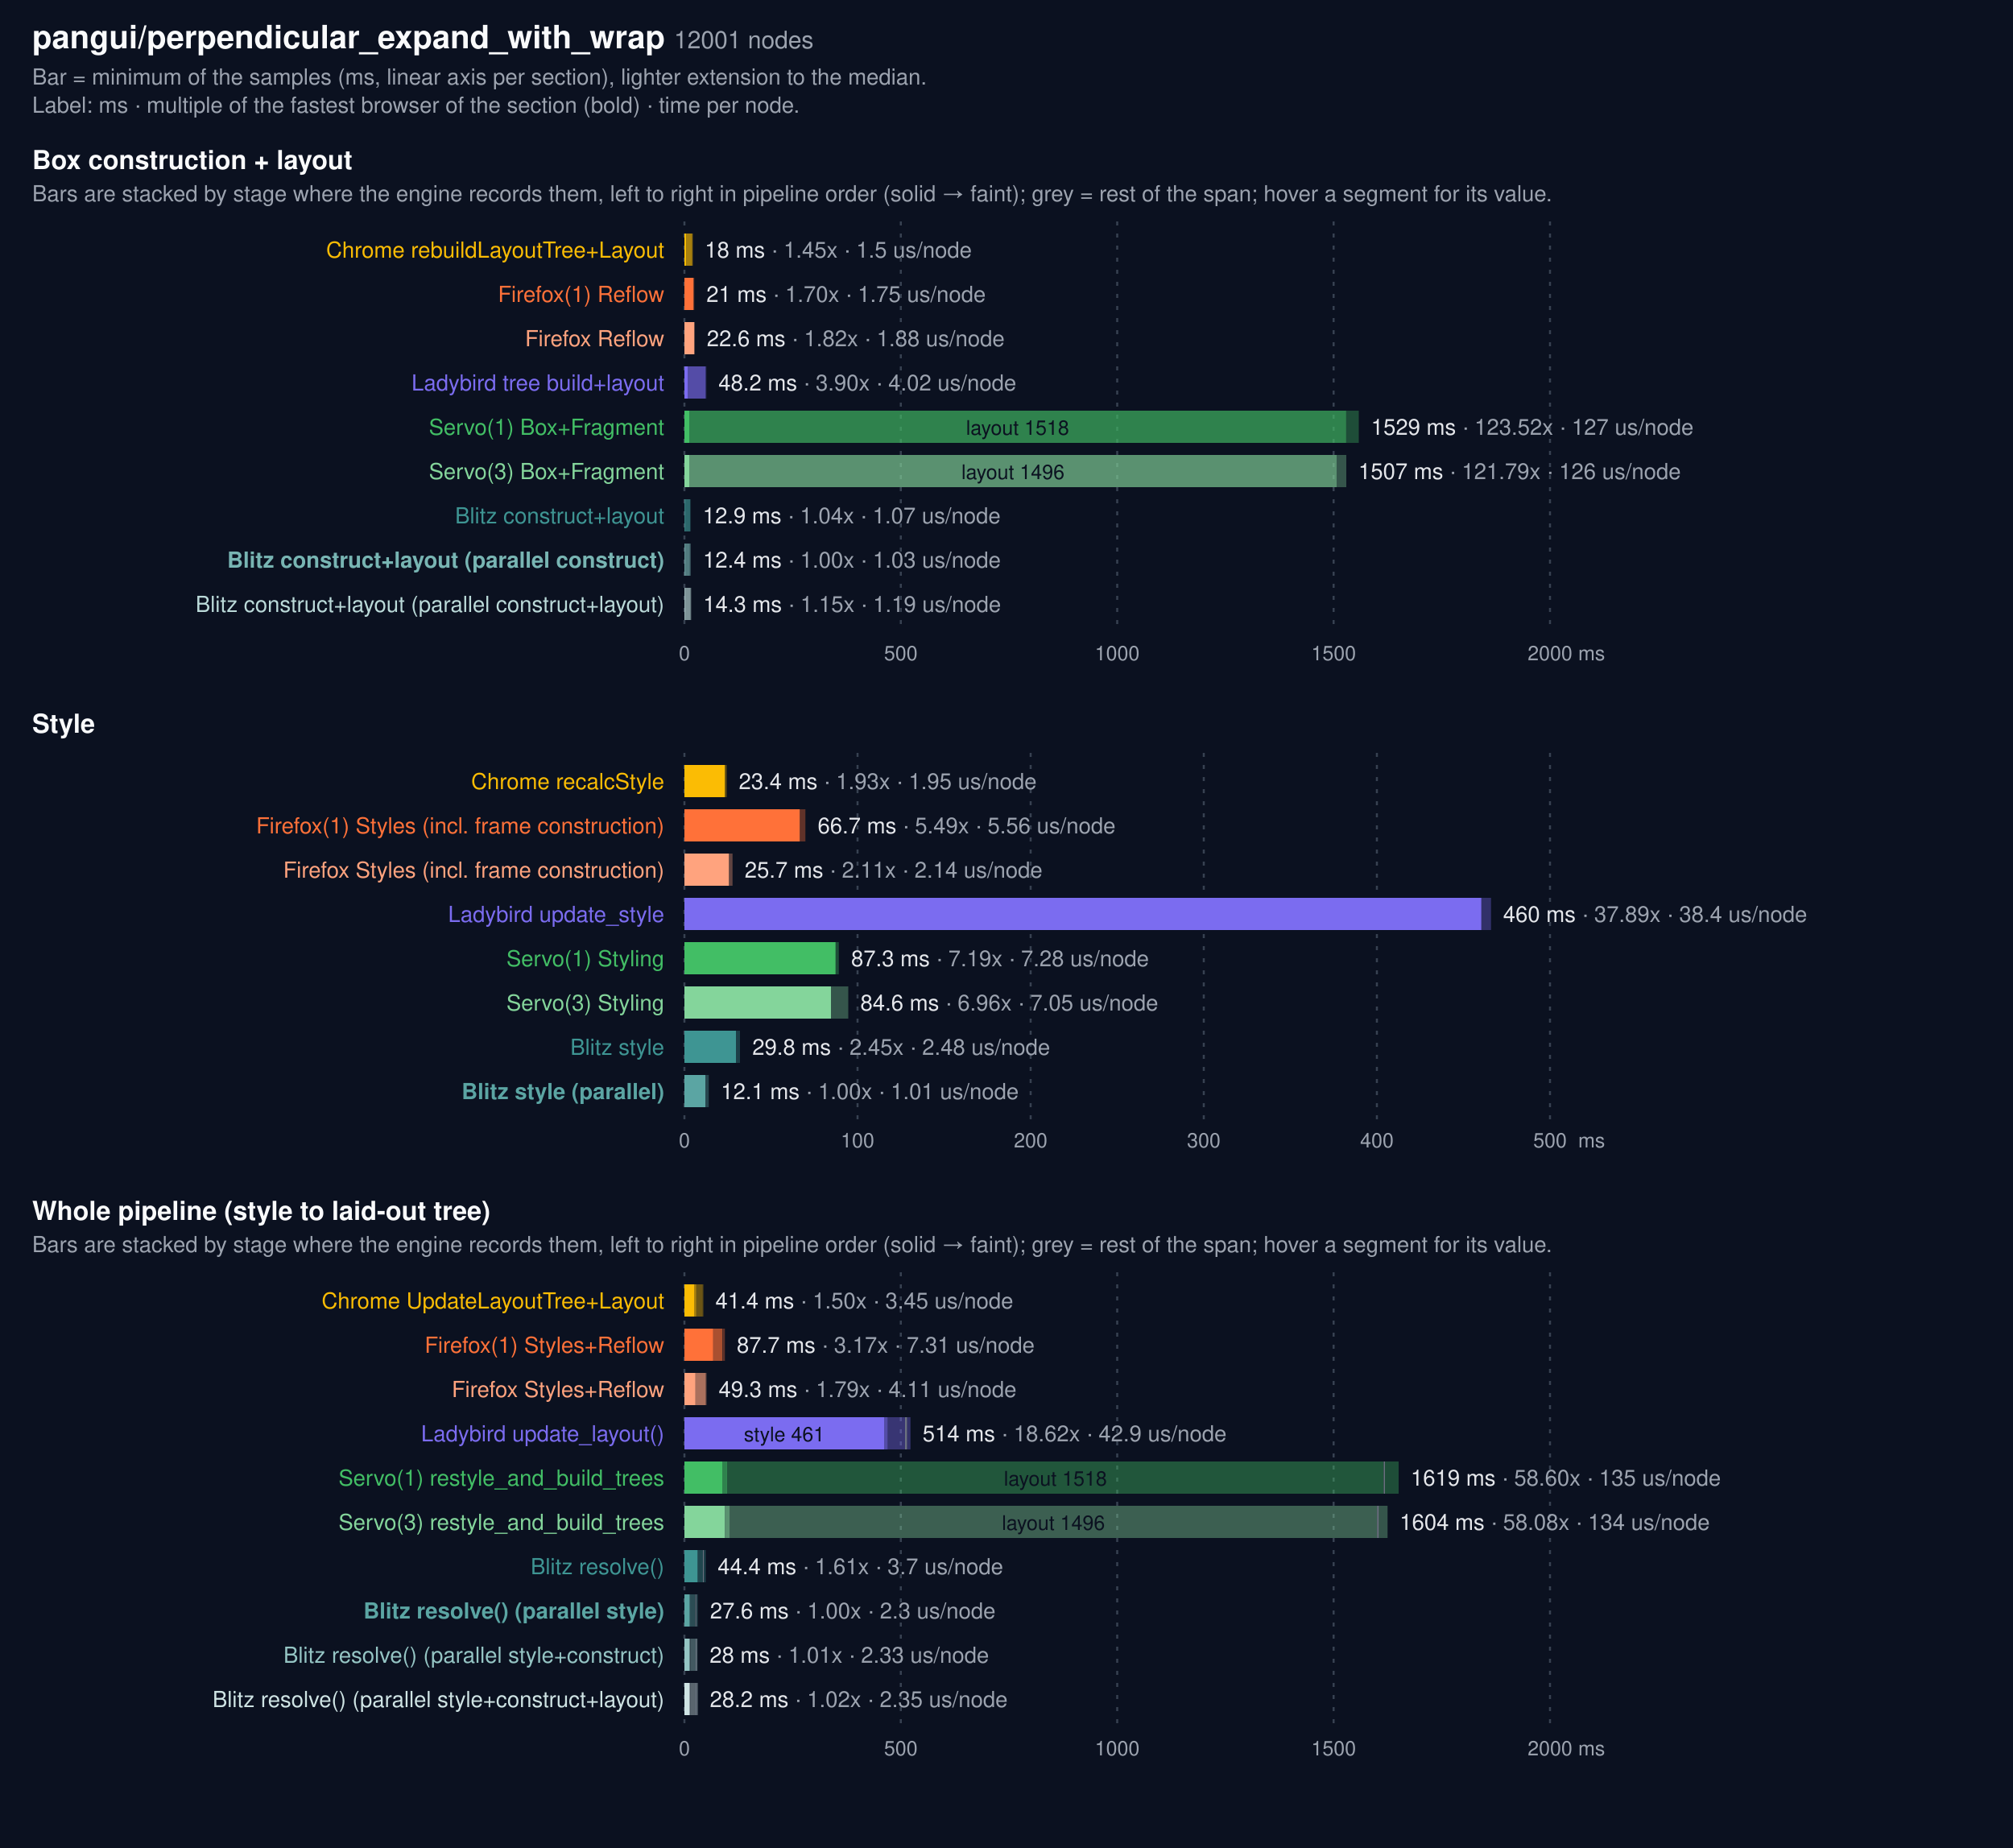
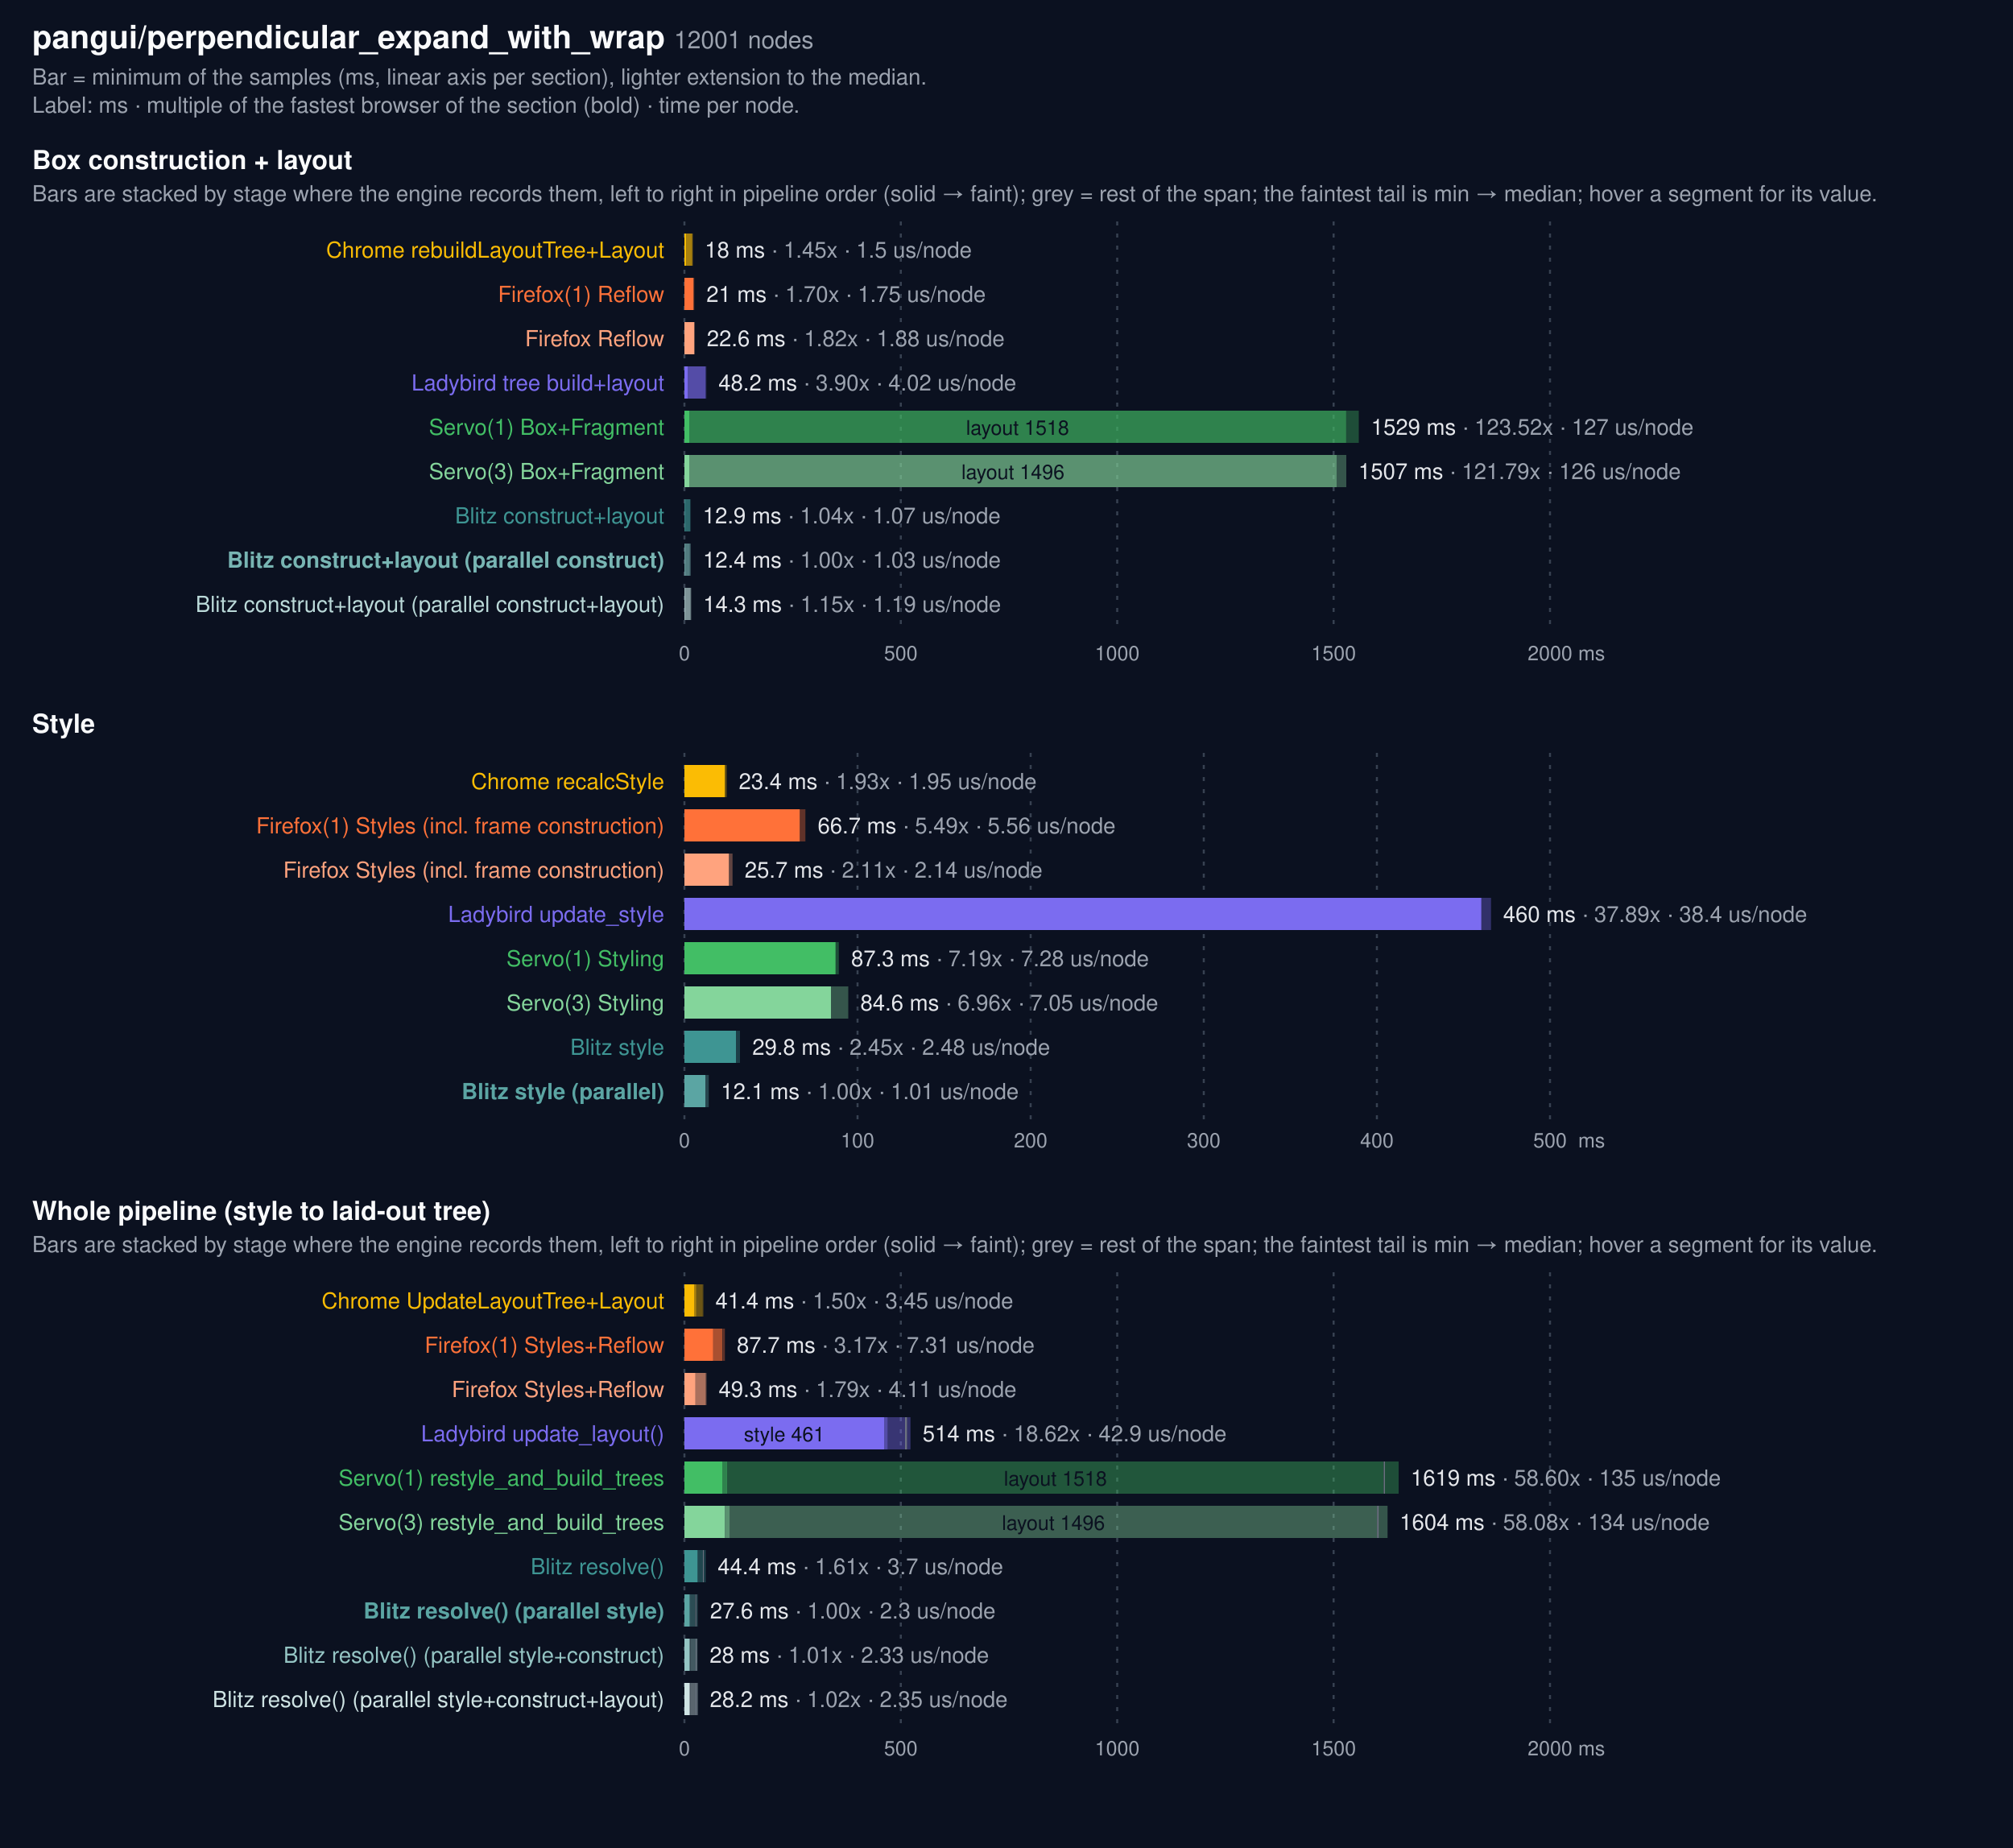
<svg xmlns="http://www.w3.org/2000/svg" width="1000" height="918" viewBox="0 0 1000 918" font-family="system-ui, -apple-system, Segoe UI, Helvetica, Arial, sans-serif">
  <rect width="1000" height="918" fill="#0b1120" />
  <text x="16" y="24" fill="#f9fafb" font-size="16" font-weight="600">pangui/perpendicular_expand_with_wrap <tspan fill="#9ca3af" font-size="12" font-weight="400">12001 nodes</tspan>
  </text>
  <text x="16" y="42" fill="#9ca3af" font-size="11">Bar = minimum of the samples (ms, linear axis per section), lighter extension to the median.</text>
  <text x="16" y="56" fill="#9ca3af" font-size="11">Label: ms · multiple of the fastest browser of the section (bold) · time per node.</text>
  <text x="16" y="84" fill="#f9fafb" font-size="13" font-weight="600">Box construction + layout</text>
-   <text x="16" y="100" fill="#9ca3af" font-size="11">Bars are stacked by stage where the engine records them, left to right in pipeline order (solid → faint); grey = rest of the span; hover a segment for its value.</text>
+   <text x="16" y="100" fill="#9ca3af" font-size="11">Bars are stacked by stage where the engine records them, left to right in pipeline order (solid → faint); grey = rest of the span; the faintest tail is min → median; hover a segment for its value.</text>
  <line x1="340.0" x2="340.0" y1="110" y2="314" stroke="#374151" stroke-dasharray="2 4" />
  <text x="340.0" y="328" fill="#9ca3af" font-size="10" text-anchor="middle">0</text>
  <line x1="447.5" x2="447.5" y1="110" y2="314" stroke="#374151" stroke-dasharray="2 4" />
  <text x="447.5" y="328" fill="#9ca3af" font-size="10" text-anchor="middle">500</text>
  <line x1="555.0" x2="555.0" y1="110" y2="314" stroke="#374151" stroke-dasharray="2 4" />
  <text x="555.0" y="328" fill="#9ca3af" font-size="10" text-anchor="middle">1000</text>
  <line x1="662.5" x2="662.5" y1="110" y2="314" stroke="#374151" stroke-dasharray="2 4" />
  <text x="662.5" y="328" fill="#9ca3af" font-size="10" text-anchor="middle">1500</text>
  <line x1="770.0" x2="770.0" y1="110" y2="314" stroke="#374151" stroke-dasharray="2 4" />
  <text x="770.0" y="328" fill="#9ca3af" font-size="10" text-anchor="middle">2000</text>
  <text x="784" y="328" fill="#9ca3af" font-size="10">ms</text>
  <text x="330" y="128" fill="#FBBC04" font-size="11" text-anchor="end">Chrome rebuildLayoutTree+Layout</text>
  <rect x="340.0" y="116" width="0.9" height="16" fill="#FBBC04" opacity="1.0" />
  <rect x="340.9" y="116" width="3.0" height="16" fill="#FBBC04" opacity="0.65" />
  <rect x="343.9" y="116" width="0.3" height="16" fill="#FBBC04" opacity="0.35" />
  <text x="350.1" y="128" fill="#e5e7eb" font-size="11">18 ms <tspan fill="#9ca3af">· 1.45x · 1.5 us/node</tspan>
  </text>
  <text x="330" y="150" fill="#FF7139" font-size="11" text-anchor="end">Firefox(1) Reflow</text>
  <rect x="340" y="138" width="4.5" height="16" fill="#FF7139" />
  <rect x="344.5" y="138" width="0.4" height="16" fill="#FF7139" opacity="0.35" />
  <text x="350.9" y="150" fill="#e5e7eb" font-size="11">21 ms <tspan fill="#9ca3af">· 1.70x · 1.75 us/node</tspan>
  </text>
  <text x="330" y="172" fill="#ffa37e" font-size="11" text-anchor="end">Firefox Reflow</text>
  <rect x="340" y="160" width="4.9" height="16" fill="#ffa37e" />
  <rect x="344.9" y="160" width="0.2" height="16" fill="#ffa37e" opacity="0.35" />
  <text x="351.1" y="172" fill="#e5e7eb" font-size="11">22.6 ms <tspan fill="#9ca3af">· 1.82x · 1.88 us/node</tspan>
  </text>
  <text x="330" y="194" fill="#7B6CF0" font-size="11" text-anchor="end">Ladybird tree build+layout</text>
  <rect x="340.0" y="182" width="1.8" height="16" fill="#7B6CF0" opacity="1.0" />
  <rect x="341.8" y="182" width="8.6" height="16" fill="#7B6CF0" opacity="0.65" />
  <rect x="350.4" y="182" width="0.5" height="16" fill="#7B6CF0" opacity="0.35" />
  <text x="356.9" y="194" fill="#e5e7eb" font-size="11">48.2 ms <tspan fill="#9ca3af">· 3.90x · 4.02 us/node</tspan>
  </text>
  <text x="330" y="216" fill="#42BE65" font-size="11" text-anchor="end">Servo(1) Box+Fragment</text>
  <rect x="340.0" y="204" width="2.4" height="16" fill="#42BE65" opacity="1.0" />
  <rect x="342.4" y="204" width="326.3" height="16" fill="#42BE65" opacity="0.65" />
  <text x="505.5" y="216" fill="#0b1120" font-size="10" text-anchor="middle">layout 1518</text>
  <rect x="668.6" y="204" width="6.4" height="16" fill="#42BE65" opacity="0.35" />
  <text x="681.1" y="216" fill="#e5e7eb" font-size="11">1529 ms <tspan fill="#9ca3af">· 123.52x · 127 us/node</tspan>
  </text>
  <text x="330" y="238" fill="#84d59b" font-size="11" text-anchor="end">Servo(3) Box+Fragment</text>
  <rect x="340.0" y="226" width="2.4" height="16" fill="#84d59b" opacity="1.0" />
  <rect x="342.4" y="226" width="321.6" height="16" fill="#84d59b" opacity="0.65" />
  <text x="503.2" y="238" fill="#0b1120" font-size="10" text-anchor="middle">layout 1496</text>
  <rect x="664.0" y="226" width="4.8" height="16" fill="#84d59b" opacity="0.35" />
  <text x="674.8" y="238" fill="#e5e7eb" font-size="11">1507 ms <tspan fill="#9ca3af">· 121.79x · 126 us/node</tspan>
  </text>
  <text x="330" y="260" fill="#3E9593" font-size="11" text-anchor="end">Blitz construct+layout</text>
  <rect x="340.0" y="248" width="0.3" height="16" fill="#3E9593" opacity="1.0" />
  <rect x="340.3" y="248" width="2.5" height="16" fill="#3E9593" opacity="0.65" />
  <rect x="342.8" y="248" width="0.3" height="16" fill="#3E9593" opacity="0.35" />
  <text x="349.1" y="260" fill="#e5e7eb" font-size="11">12.9 ms <tspan fill="#9ca3af">· 1.04x · 1.07 us/node</tspan>
  </text>
  <text x="330" y="282" fill="#78b5b3" font-size="11" text-anchor="end" font-weight="700">Blitz construct+layout (parallel construct)</text>
  <rect x="340.0" y="270" width="0.3" height="16" fill="#78b5b3" opacity="1.0" />
  <rect x="340.3" y="270" width="2.4" height="16" fill="#78b5b3" opacity="0.65" />
  <rect x="342.7" y="270" width="0.5" height="16" fill="#78b5b3" opacity="0.35" />
  <text x="349.2" y="282" fill="#e5e7eb" font-size="11">12.4 ms <tspan fill="#9ca3af">· 1.00x · 1.03 us/node</tspan>
  </text>
  <text x="330" y="304" fill="#bbdad9" font-size="11" text-anchor="end">Blitz construct+layout (parallel construct+layout)</text>
  <rect x="340.0" y="292" width="0.3" height="16" fill="#bbdad9" opacity="1.0" />
  <rect x="340.3" y="292" width="2.8" height="16" fill="#bbdad9" opacity="0.65" />
  <rect x="343.1" y="292" width="0.3" height="16" fill="#bbdad9" opacity="0.35" />
  <text x="349.3" y="304" fill="#e5e7eb" font-size="11">14.3 ms <tspan fill="#9ca3af">· 1.15x · 1.19 us/node</tspan>
  </text>
  <text x="16" y="364" fill="#f9fafb" font-size="13" font-weight="600">Style</text>
  <line x1="340.0" x2="340.0" y1="374" y2="556" stroke="#374151" stroke-dasharray="2 4" />
  <text x="340.0" y="570" fill="#9ca3af" font-size="10" text-anchor="middle">0</text>
  <line x1="426.0" x2="426.0" y1="374" y2="556" stroke="#374151" stroke-dasharray="2 4" />
  <text x="426.0" y="570" fill="#9ca3af" font-size="10" text-anchor="middle">100</text>
  <line x1="512.0" x2="512.0" y1="374" y2="556" stroke="#374151" stroke-dasharray="2 4" />
  <text x="512.0" y="570" fill="#9ca3af" font-size="10" text-anchor="middle">200</text>
  <line x1="598.0" x2="598.0" y1="374" y2="556" stroke="#374151" stroke-dasharray="2 4" />
  <text x="598.0" y="570" fill="#9ca3af" font-size="10" text-anchor="middle">300</text>
  <line x1="684.0" x2="684.0" y1="374" y2="556" stroke="#374151" stroke-dasharray="2 4" />
  <text x="684.0" y="570" fill="#9ca3af" font-size="10" text-anchor="middle">400</text>
  <line x1="770.0" x2="770.0" y1="374" y2="556" stroke="#374151" stroke-dasharray="2 4" />
  <text x="770.0" y="570" fill="#9ca3af" font-size="10" text-anchor="middle">500</text>
  <text x="784" y="570" fill="#9ca3af" font-size="10">ms</text>
  <text x="330" y="392" fill="#FBBC04" font-size="11" text-anchor="end">Chrome recalcStyle</text>
  <rect x="340" y="380" width="20.1" height="16" fill="#FBBC04" />
  <rect x="360.1" y="380" width="0.9" height="16" fill="#FBBC04" opacity="0.35" />
  <text x="367.0" y="392" fill="#e5e7eb" font-size="11">23.4 ms <tspan fill="#9ca3af">· 1.93x · 1.95 us/node</tspan>
  </text>
  <text x="330" y="414" fill="#FF7139" font-size="11" text-anchor="end">Firefox(1) Styles (incl. frame construction)</text>
  <rect x="340" y="402" width="57.3" height="16" fill="#FF7139" />
  <rect x="397.3" y="402" width="2.8" height="16" fill="#FF7139" opacity="0.35" />
  <text x="406.2" y="414" fill="#e5e7eb" font-size="11">66.7 ms <tspan fill="#9ca3af">· 5.49x · 5.56 us/node</tspan>
  </text>
  <text x="330" y="436" fill="#ffa37e" font-size="11" text-anchor="end">Firefox Styles (incl. frame construction)</text>
  <rect x="340" y="424" width="22.1" height="16" fill="#ffa37e" />
  <rect x="362.1" y="424" width="1.8" height="16" fill="#ffa37e" opacity="0.35" />
  <text x="369.9" y="436" fill="#e5e7eb" font-size="11">25.7 ms <tspan fill="#9ca3af">· 2.11x · 2.14 us/node</tspan>
  </text>
  <text x="330" y="458" fill="#7B6CF0" font-size="11" text-anchor="end">Ladybird update_style</text>
  <rect x="340" y="446" width="395.9" height="16" fill="#7B6CF0" />
  <rect x="735.9" y="446" width="4.8" height="16" fill="#7B6CF0" opacity="0.35" />
  <text x="746.7" y="458" fill="#e5e7eb" font-size="11">460 ms <tspan fill="#9ca3af">· 37.89x · 38.4 us/node</tspan>
  </text>
  <text x="330" y="480" fill="#42BE65" font-size="11" text-anchor="end">Servo(1) Styling</text>
  <rect x="340" y="468" width="75.1" height="16" fill="#42BE65" />
  <rect x="415.1" y="468" width="1.6" height="16" fill="#42BE65" opacity="0.35" />
  <text x="422.8" y="480" fill="#e5e7eb" font-size="11">87.3 ms <tspan fill="#9ca3af">· 7.19x · 7.28 us/node</tspan>
  </text>
  <text x="330" y="502" fill="#84d59b" font-size="11" text-anchor="end">Servo(3) Styling</text>
  <rect x="340" y="490" width="72.8" height="16" fill="#84d59b" />
  <rect x="412.8" y="490" width="8.6" height="16" fill="#84d59b" opacity="0.35" />
  <text x="427.4" y="502" fill="#e5e7eb" font-size="11">84.6 ms <tspan fill="#9ca3af">· 6.96x · 7.05 us/node</tspan>
  </text>
  <text x="330" y="524" fill="#3E9593" font-size="11" text-anchor="end">Blitz style</text>
  <rect x="340" y="512" width="25.6" height="16" fill="#3E9593" />
  <rect x="365.6" y="512" width="2.0" height="16" fill="#3E9593" opacity="0.35" />
  <text x="373.7" y="524" fill="#e5e7eb" font-size="11">29.8 ms <tspan fill="#9ca3af">· 2.45x · 2.48 us/node</tspan>
  </text>
  <text x="330" y="546" fill="#5ba5a3" font-size="11" text-anchor="end" font-weight="700">Blitz style (parallel)</text>
  <rect x="340" y="534" width="10.4" height="16" fill="#5ba5a3" />
  <rect x="350.4" y="534" width="1.7" height="16" fill="#5ba5a3" opacity="0.35" />
  <text x="358.1" y="546" fill="#e5e7eb" font-size="11">12.1 ms <tspan fill="#9ca3af">· 1.00x · 1.01 us/node</tspan>
  </text>
  <text x="16" y="606" fill="#f9fafb" font-size="13" font-weight="600">Whole pipeline (style to laid-out tree)</text>
-   <text x="16" y="622" fill="#9ca3af" font-size="11">Bars are stacked by stage where the engine records them, left to right in pipeline order (solid → faint); grey = rest of the span; hover a segment for its value.</text>
+   <text x="16" y="622" fill="#9ca3af" font-size="11">Bars are stacked by stage where the engine records them, left to right in pipeline order (solid → faint); grey = rest of the span; the faintest tail is min → median; hover a segment for its value.</text>
  <line x1="340.0" x2="340.0" y1="632" y2="858" stroke="#374151" stroke-dasharray="2 4" />
  <text x="340.0" y="872" fill="#9ca3af" font-size="10" text-anchor="middle">0</text>
  <line x1="447.5" x2="447.5" y1="632" y2="858" stroke="#374151" stroke-dasharray="2 4" />
  <text x="447.5" y="872" fill="#9ca3af" font-size="10" text-anchor="middle">500</text>
  <line x1="555.0" x2="555.0" y1="632" y2="858" stroke="#374151" stroke-dasharray="2 4" />
  <text x="555.0" y="872" fill="#9ca3af" font-size="10" text-anchor="middle">1000</text>
  <line x1="662.5" x2="662.5" y1="632" y2="858" stroke="#374151" stroke-dasharray="2 4" />
  <text x="662.5" y="872" fill="#9ca3af" font-size="10" text-anchor="middle">1500</text>
  <line x1="770.0" x2="770.0" y1="632" y2="858" stroke="#374151" stroke-dasharray="2 4" />
  <text x="770.0" y="872" fill="#9ca3af" font-size="10" text-anchor="middle">2000</text>
  <text x="784" y="872" fill="#9ca3af" font-size="10">ms</text>
  <text x="330" y="650" fill="#FBBC04" font-size="11" text-anchor="end">Chrome UpdateLayoutTree+Layout</text>
  <rect x="340.0" y="638" width="5.0" height="16" fill="#FBBC04" opacity="1.0" />
  <rect x="345.0" y="638" width="0.9" height="16" fill="#FBBC04" opacity="0.65" />
  <rect x="345.9" y="638" width="3.0" height="16" fill="#FBBC04" opacity="0.4" />
  <rect x="348.9" y="638" width="0.0" height="16" fill="#6b7280" opacity="1.0" />
  <rect x="348.9" y="638" width="0.5" height="16" fill="#FBBC04" opacity="0.35" />
  <text x="355.4" y="650" fill="#e5e7eb" font-size="11">41.4 ms <tspan fill="#9ca3af">· 1.50x · 3.45 us/node</tspan>
  </text>
  <text x="330" y="672" fill="#FF7139" font-size="11" text-anchor="end">Firefox(1) Styles+Reflow</text>
  <rect x="340.0" y="660" width="14.3" height="16" fill="#FF7139" opacity="1.0" />
  <rect x="354.3" y="660" width="4.5" height="16" fill="#FF7139" opacity="0.65" />
  <rect x="358.9" y="660" width="1.2" height="16" fill="#FF7139" opacity="0.35" />
  <text x="366.0" y="672" fill="#e5e7eb" font-size="11">87.7 ms <tspan fill="#9ca3af">· 3.17x · 7.31 us/node</tspan>
  </text>
  <text x="330" y="694" fill="#ffa37e" font-size="11" text-anchor="end">Firefox Styles+Reflow</text>
  <rect x="340.0" y="682" width="5.5" height="16" fill="#ffa37e" opacity="1.0" />
  <rect x="345.5" y="682" width="5.1" height="16" fill="#ffa37e" opacity="0.65" />
  <rect x="350.6" y="682" width="0.4" height="16" fill="#ffa37e" opacity="0.35" />
  <text x="357.0" y="694" fill="#e5e7eb" font-size="11">49.3 ms <tspan fill="#9ca3af">· 1.79x · 4.11 us/node</tspan>
  </text>
  <text x="330" y="716" fill="#7B6CF0" font-size="11" text-anchor="end">Ladybird update_layout()</text>
  <rect x="340.0" y="704" width="99.2" height="16" fill="#7B6CF0" opacity="1.0" />
  <text x="389.6" y="716" fill="#0b1120" font-size="10" text-anchor="middle">style 461</text>
  <rect x="439.2" y="704" width="1.8" height="16" fill="#7B6CF0" opacity="0.65" />
  <rect x="441.0" y="704" width="8.6" height="16" fill="#7B6CF0" opacity="0.4" />
  <rect x="449.6" y="704" width="1.0" height="16" fill="#6b7280" opacity="1.0" />
  <rect x="450.6" y="704" width="1.7" height="16" fill="#7B6CF0" opacity="0.35" />
  <text x="458.3" y="716" fill="#e5e7eb" font-size="11">514 ms <tspan fill="#9ca3af">· 18.62x · 42.9 us/node</tspan>
  </text>
  <text x="330" y="738" fill="#42BE65" font-size="11" text-anchor="end">Servo(1) restyle_and_build_trees</text>
  <rect x="340.0" y="726" width="18.8" height="16" fill="#42BE65" opacity="1.0" />
  <rect x="358.8" y="726" width="2.4" height="16" fill="#42BE65" opacity="0.65" />
  <rect x="361.1" y="726" width="326.3" height="16" fill="#42BE65" opacity="0.4" />
  <text x="524.3" y="738" fill="#0b1120" font-size="10" text-anchor="middle">layout 1518</text>
  <rect x="687.4" y="726" width="0.6" height="16" fill="#6b7280" opacity="1.0" />
  <rect x="688.0" y="726" width="6.8" height="16" fill="#42BE65" opacity="0.35" />
  <text x="700.8" y="738" fill="#e5e7eb" font-size="11">1619 ms <tspan fill="#9ca3af">· 58.60x · 135 us/node</tspan>
  </text>
  <text x="330" y="760" fill="#84d59b" font-size="11" text-anchor="end">Servo(3) restyle_and_build_trees</text>
  <rect x="340.0" y="748" width="20.1" height="16" fill="#84d59b" opacity="1.0" />
  <rect x="360.1" y="748" width="2.4" height="16" fill="#84d59b" opacity="0.65" />
  <rect x="362.5" y="748" width="321.6" height="16" fill="#84d59b" opacity="0.4" />
  <text x="523.3" y="760" fill="#0b1120" font-size="10" text-anchor="middle">layout 1496</text>
  <rect x="684.1" y="748" width="0.8" height="16" fill="#6b7280" opacity="1.0" />
  <rect x="684.9" y="748" width="4.4" height="16" fill="#84d59b" opacity="0.35" />
  <text x="695.3" y="760" fill="#e5e7eb" font-size="11">1604 ms <tspan fill="#9ca3af">· 58.08x · 134 us/node</tspan>
  </text>
  <text x="330" y="782" fill="#3E9593" font-size="11" text-anchor="end">Blitz resolve()</text>
  <rect x="340.0" y="770" width="6.4" height="16" fill="#3E9593" opacity="1.0" />
  <rect x="346.4" y="770" width="0.3" height="16" fill="#3E9593" opacity="0.65" />
  <rect x="346.7" y="770" width="2.5" height="16" fill="#3E9593" opacity="0.4" />
  <rect x="349.2" y="770" width="0.4" height="16" fill="#6b7280" opacity="1.0" />
  <rect x="349.6" y="770" width="1.0" height="16" fill="#3E9593" opacity="0.35" />
  <text x="356.5" y="782" fill="#e5e7eb" font-size="11">44.4 ms <tspan fill="#9ca3af">· 1.61x · 3.7 us/node</tspan>
  </text>
  <text x="330" y="804" fill="#5ba5a3" font-size="11" text-anchor="end" font-weight="700">Blitz resolve() (parallel style)</text>
  <rect x="340.0" y="792" width="2.6" height="16" fill="#5ba5a3" opacity="1.0" />
  <rect x="342.6" y="792" width="0.3" height="16" fill="#5ba5a3" opacity="0.65" />
  <rect x="342.9" y="792" width="2.6" height="16" fill="#5ba5a3" opacity="0.4" />
  <rect x="345.5" y="792" width="0.4" height="16" fill="#6b7280" opacity="1.0" />
  <rect x="345.9" y="792" width="0.7" height="16" fill="#5ba5a3" opacity="0.35" />
  <text x="352.7" y="804" fill="#e5e7eb" font-size="11">27.6 ms <tspan fill="#9ca3af">· 1.00x · 2.3 us/node</tspan>
  </text>
  <text x="330" y="826" fill="#95c5c4" font-size="11" text-anchor="end">Blitz resolve() (parallel style+construct)</text>
  <rect x="340.0" y="814" width="2.5" height="16" fill="#95c5c4" opacity="1.0" />
  <rect x="342.5" y="814" width="0.3" height="16" fill="#95c5c4" opacity="0.65" />
  <rect x="342.9" y="814" width="2.7" height="16" fill="#95c5c4" opacity="0.4" />
  <rect x="345.6" y="814" width="0.5" height="16" fill="#6b7280" opacity="1.0" />
  <rect x="346.0" y="814" width="0.5" height="16" fill="#95c5c4" opacity="0.35" />
  <text x="352.5" y="826" fill="#e5e7eb" font-size="11">28 ms <tspan fill="#9ca3af">· 1.01x · 2.33 us/node</tspan>
  </text>
  <text x="330" y="848" fill="#cfe4e4" font-size="11" text-anchor="end">Blitz resolve() (parallel style+construct+layout)</text>
  <rect x="340.0" y="836" width="2.6" height="16" fill="#cfe4e4" opacity="1.0" />
  <rect x="342.6" y="836" width="0.3" height="16" fill="#cfe4e4" opacity="0.65" />
  <rect x="343.0" y="836" width="2.6" height="16" fill="#cfe4e4" opacity="0.4" />
  <rect x="345.6" y="836" width="0.5" height="16" fill="#6b7280" opacity="1.0" />
  <rect x="346.1" y="836" width="0.6" height="16" fill="#cfe4e4" opacity="0.35" />
  <text x="352.6" y="848" fill="#e5e7eb" font-size="11">28.2 ms <tspan fill="#9ca3af">· 1.02x · 2.35 us/node</tspan>
  </text>
</svg>
